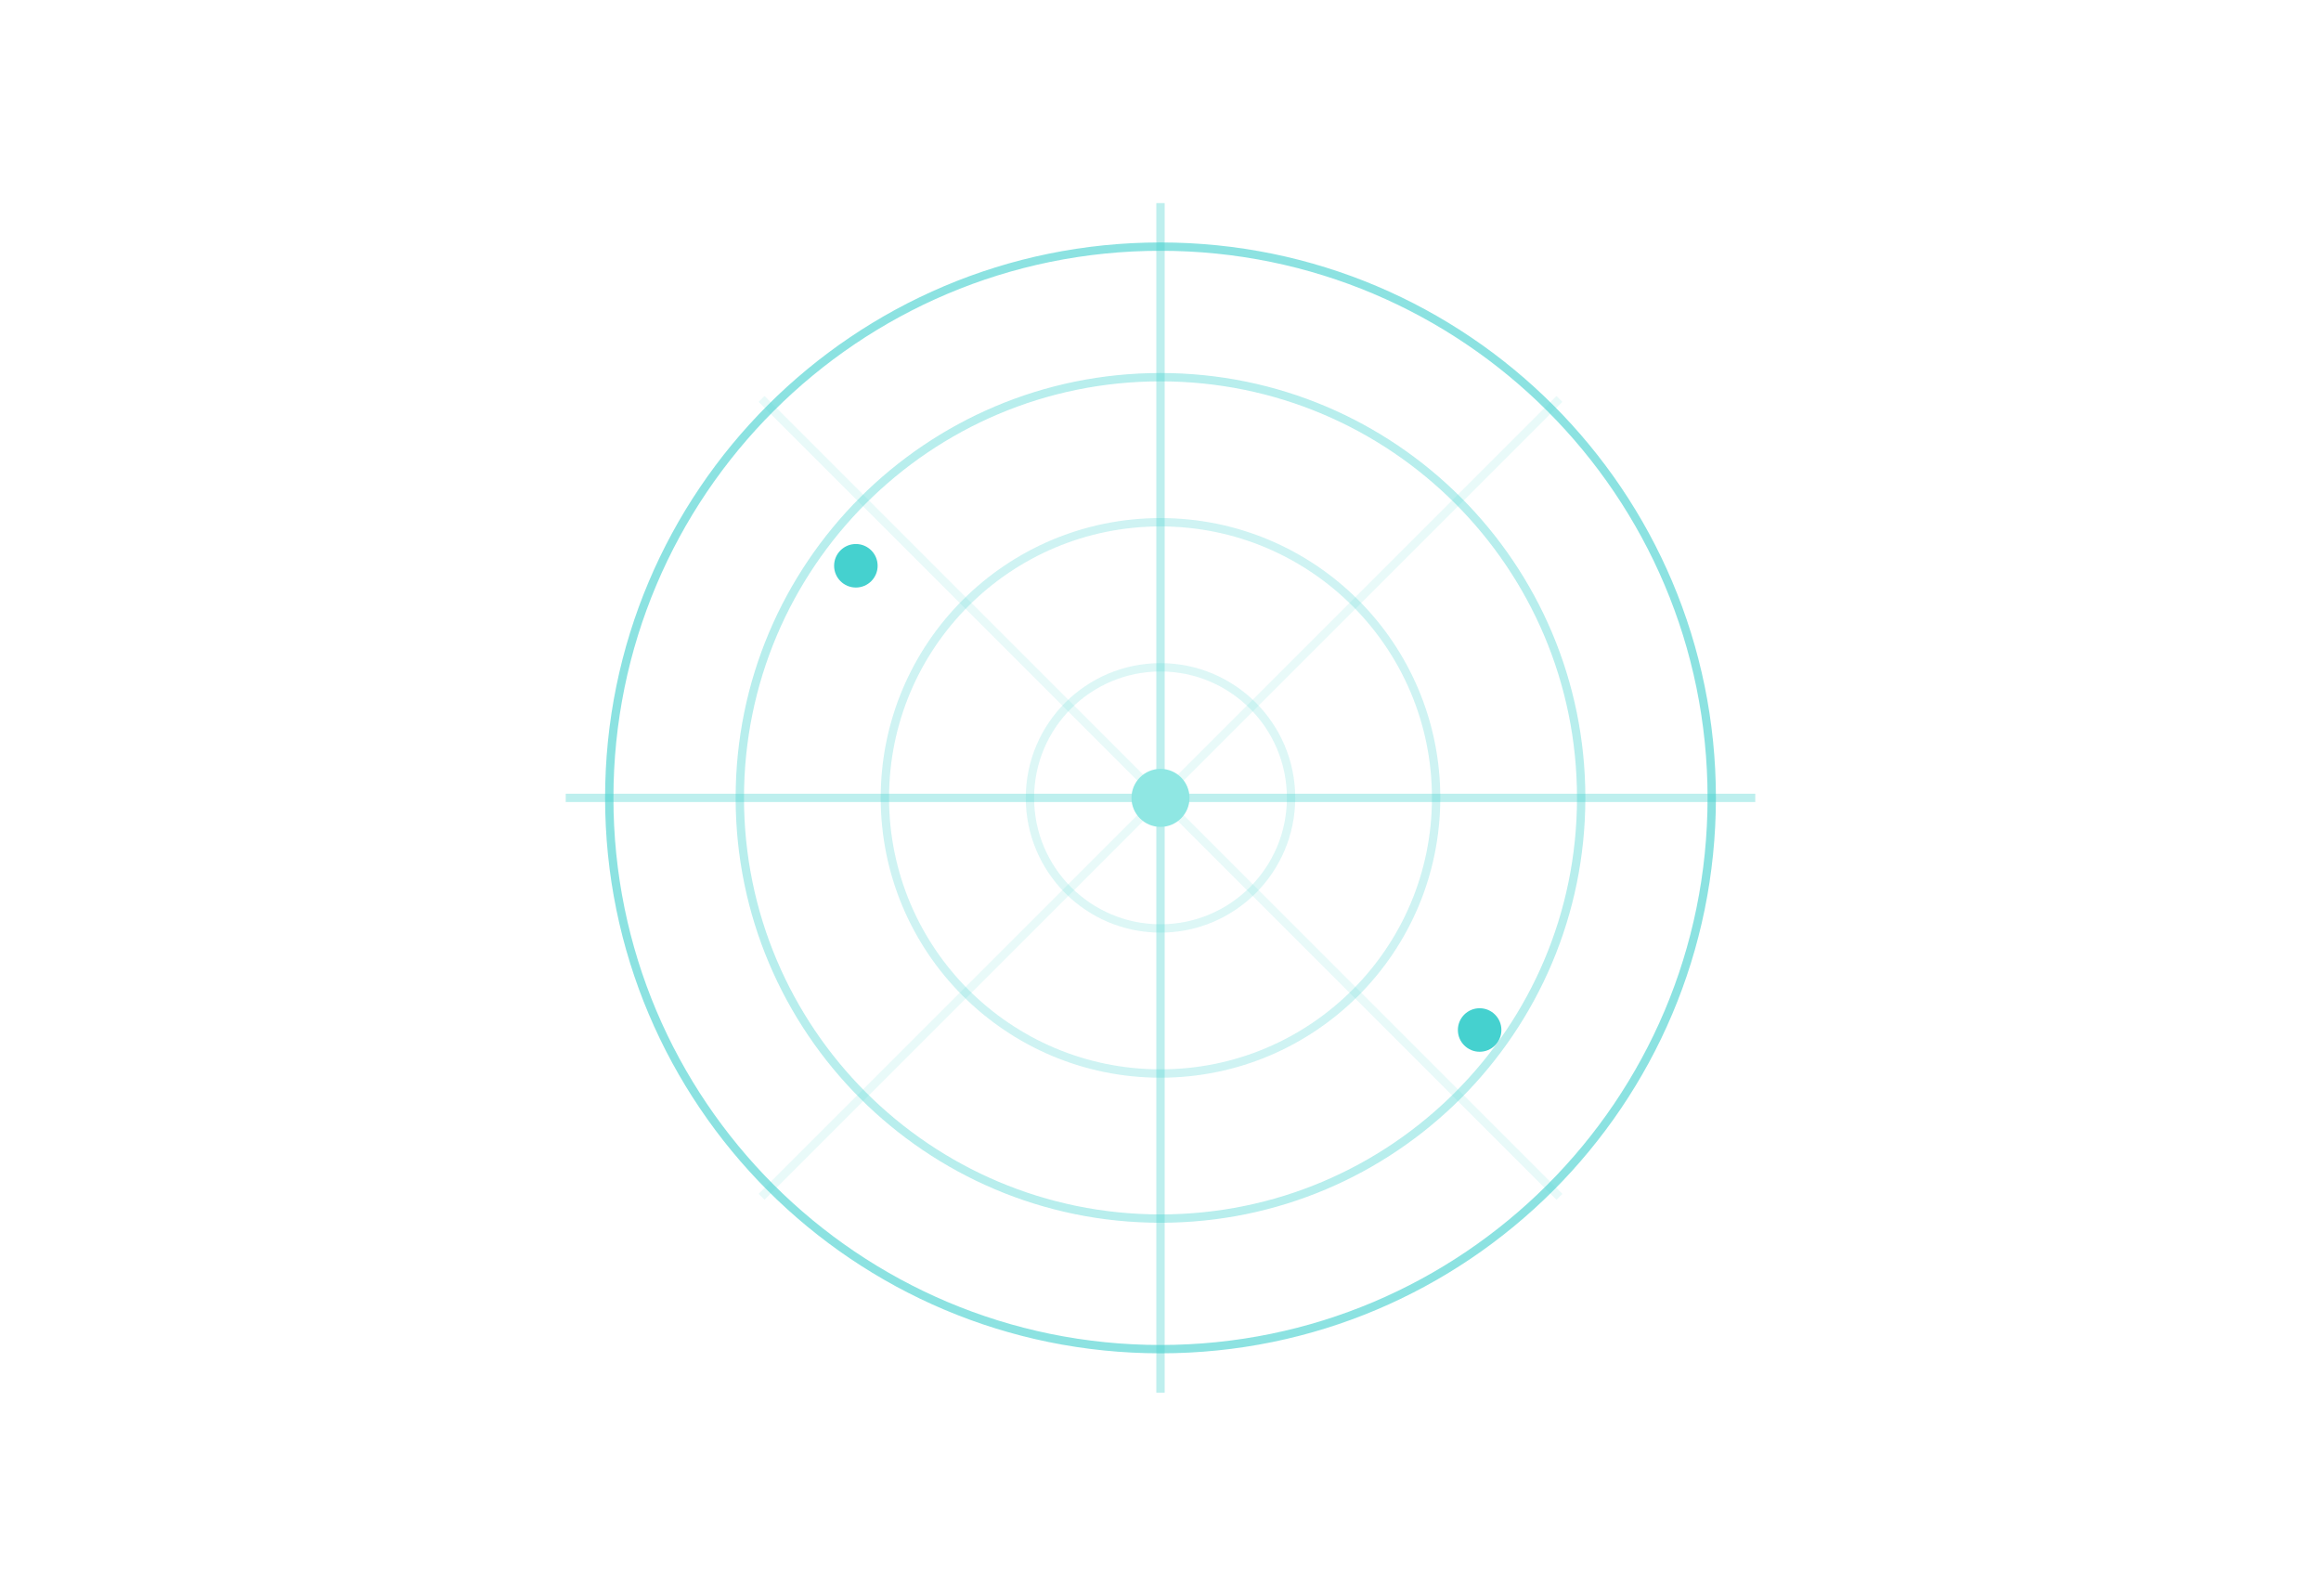
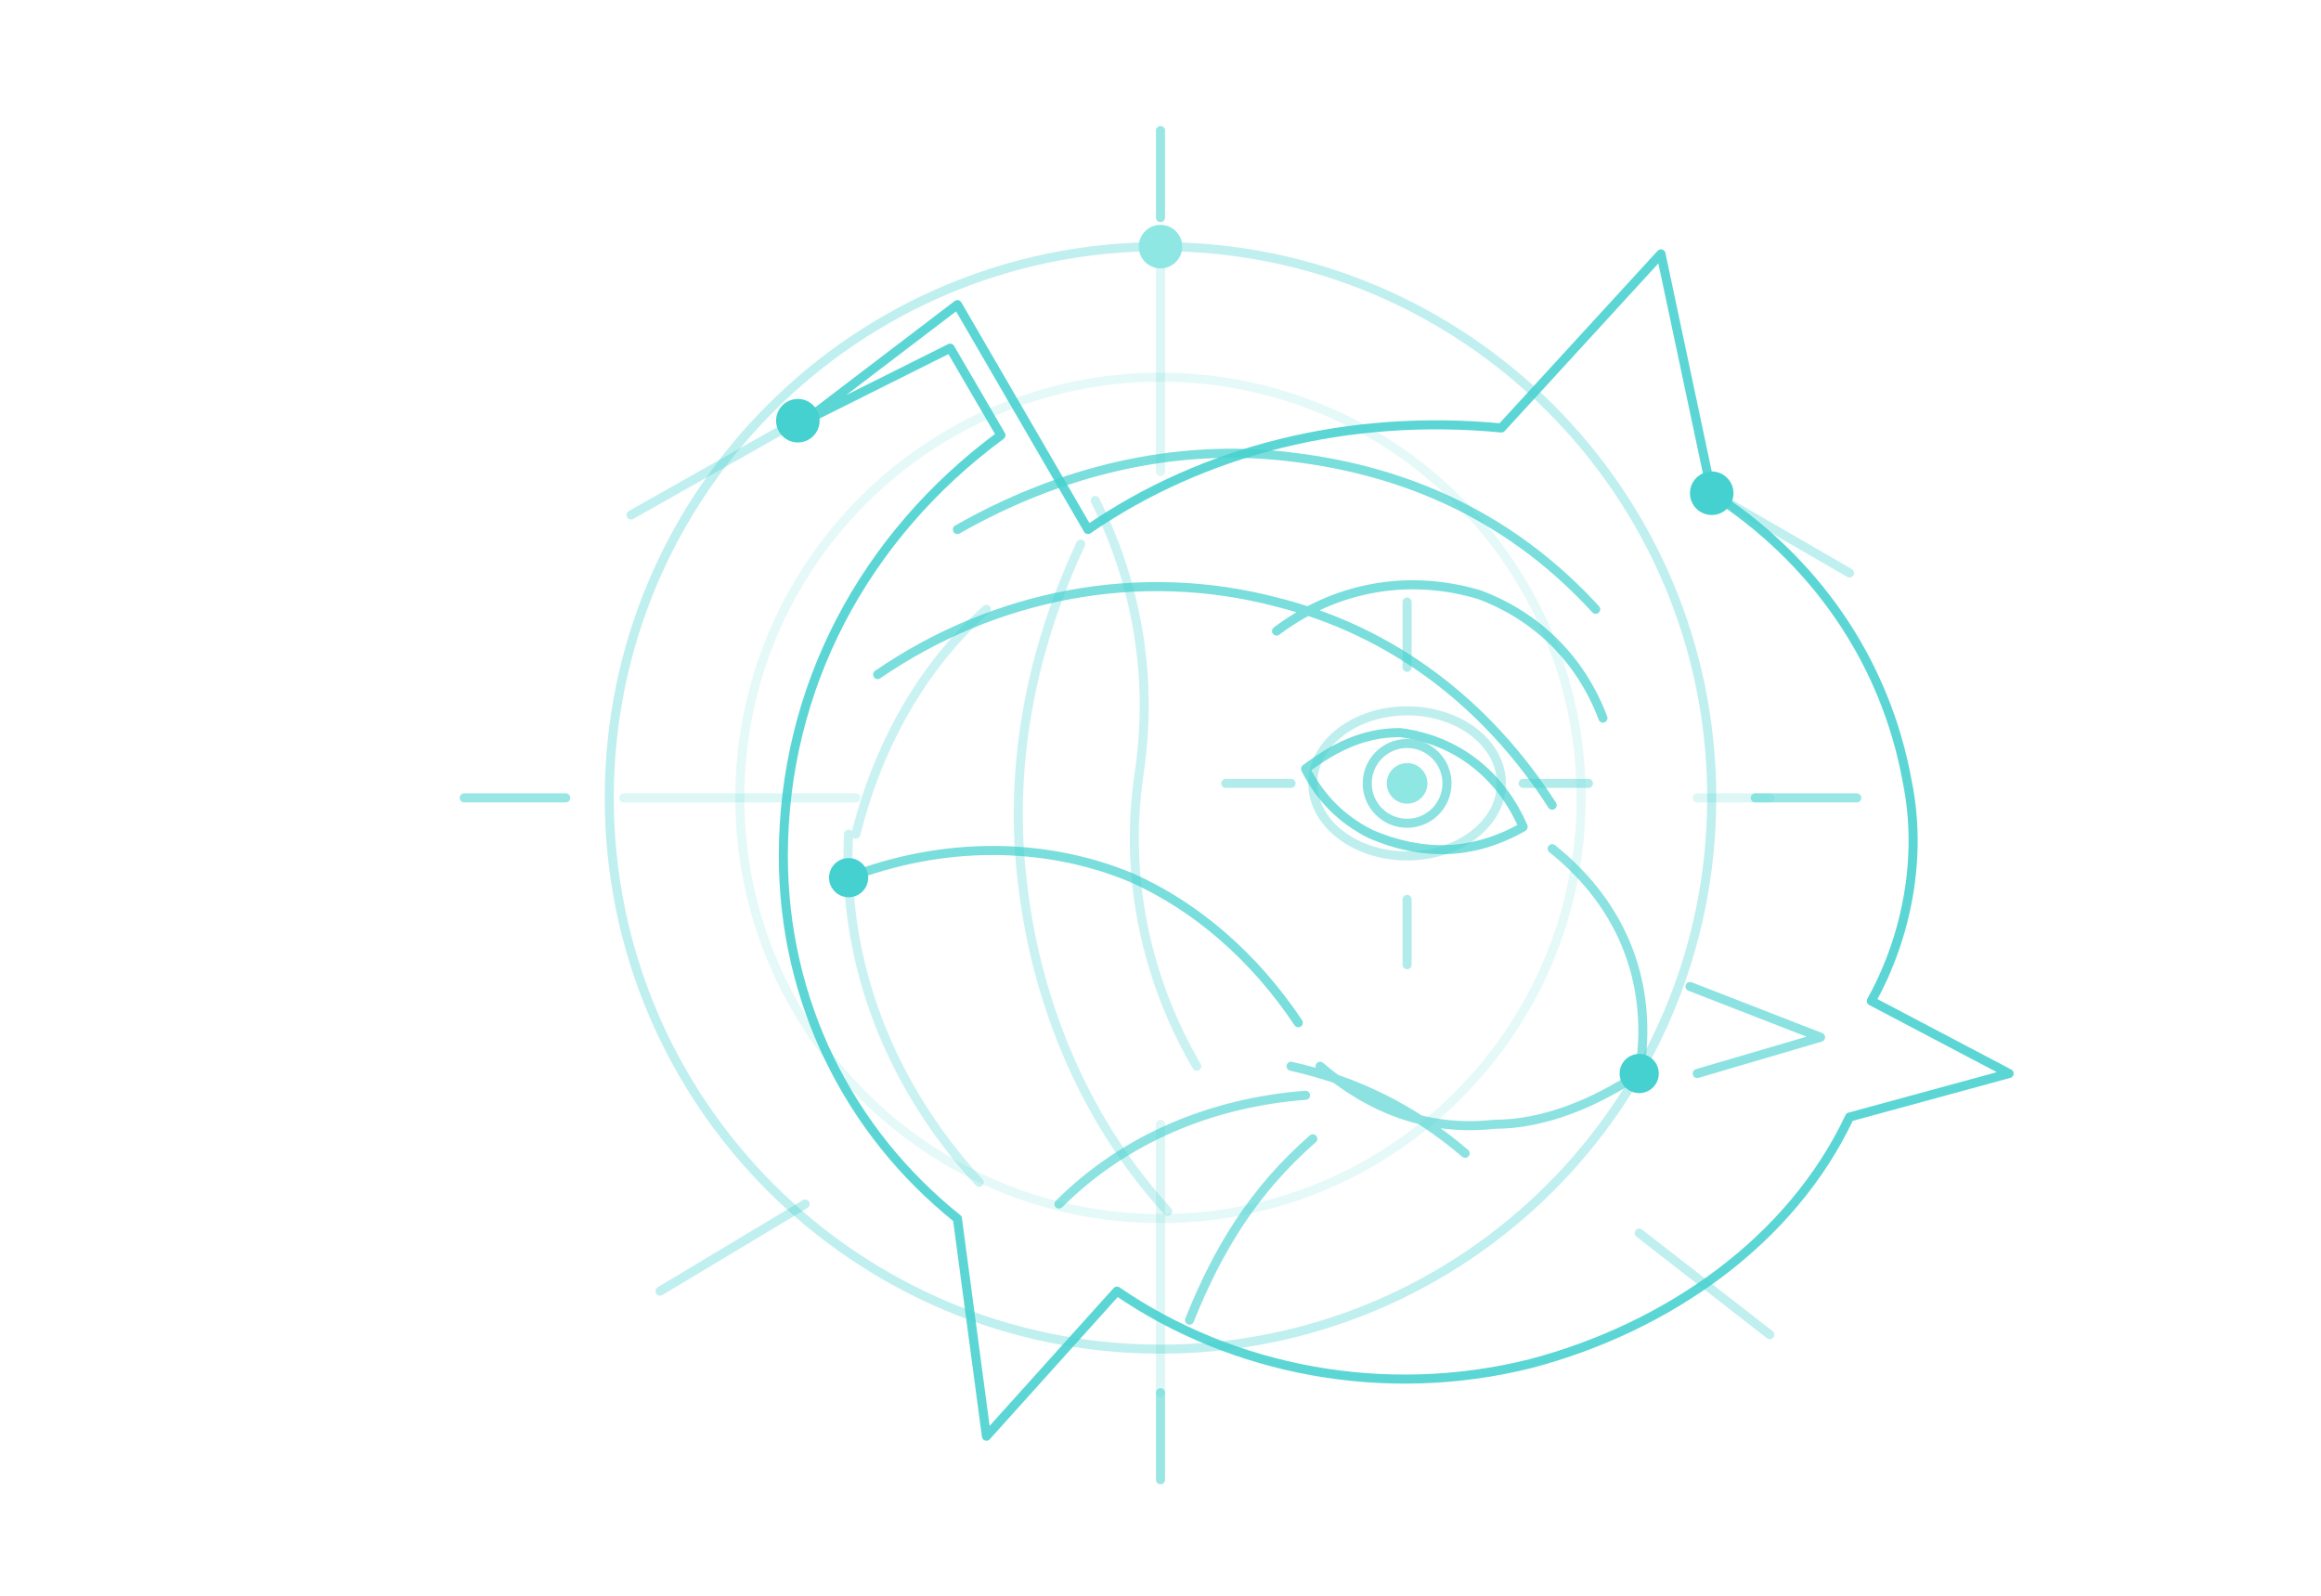
<svg xmlns="http://www.w3.org/2000/svg" viewBox="0 0 320 220" fill="none">
-   <g stroke="#45d1cf" stroke-width="1.15">
-     <circle cx="160" cy="110" r="76" opacity=".62" />
-     <circle cx="160" cy="110" r="58" opacity=".38" />
-     <circle cx="160" cy="110" r="38" opacity=".26" />
-     <circle cx="160" cy="110" r="18" opacity=".18" />
-     <path d="M160 28v164M78 110h164" opacity=".35" />
-     <path d="M105 55 215 165M215 55 105 165" opacity=".12" />
-     <circle cx="160" cy="110" r="4" fill="#8fe7e3" stroke="none" />
-     <circle cx="118" cy="78" r="3" fill="#45d1cf" stroke="none" />
-     <circle cx="204" cy="142" r="3" fill="#45d1cf" stroke="none" />
+   <g stroke="#45d1cf" stroke-width="1.25" stroke-linecap="round" stroke-linejoin="round">
+     <circle cx="160" cy="110" r="76" opacity=".34" />
+     <circle cx="160" cy="110" r="58" opacity=".14" />
+     <path d="M160 30v-12M242 110h14M160 192v12M78 110H64" opacity=".55" />
+     <path d="M111 58 132 42l18 31c16-11 36-16 57-14l22-24 7 33c14 9 24 23 27 40 2 10 0 21-5 30l19 10-22 6c-8 17-25 29-44 34-20 5-41 1-57-10l-18 20-4-30c-15-12-24-30-24-50 0-23 11-44 30-58l-7-12Z" opacity=".88" />
+     <path d="M132 73c14-8 30-12 46-10 17 2 31 9 42 21M121 93c16-11 36-15 55-10 16 4 29 14 38 28M117 121c13-5 27-5 39 0 9 4 17 11 23 20M176 87c8-6 18-8 28-5 8 3 14 9 17 17M193 101c8 1 14 6 17 13-7 4-14 4-21 1-4-2-7-5-9-9 4-3 8-5 13-5Z" opacity=".72" />
+     <path d="M214 117c10 8 14 19 12 31M226 148c-6 4-13 7-20 7-9 1-17-2-24-8M233 136l18 7-17 5M178 147c9 2 17 6 24 12M180 151c-13 1-25 6-34 15M181 157c-8 7-13 15-17 25" opacity=".62" />
+     <path d="M149 75c-7 15-10 31-8 47 2 17 9 33 20 45M136 84c-9 8-15 19-18 31M117 115c-1 18 6 35 18 48M151 69c6 12 8 25 6 38M157 107c-2 14 1 28 8 40" opacity=".28" />
+     <ellipse cx="194" cy="108" rx="13" ry="10" opacity=".35" />
+     <circle cx="194" cy="108" r="5.5" opacity=".62" />
+     <circle cx="194" cy="108" r="2.8" fill="#8fe7e3" stroke="none" />
+     <path d="M194 92v-9M210 108h9M194 124v9M178 108h-9" opacity=".42" />
+     <path d="M160 34v31M86 110h32M234 110h10M160 155v37" opacity=".18" />
+     <path d="M110 58 87 71M236 68l19 11M111 166 91 178M226 170l18 14" opacity=".34" />
+     <circle cx="110" cy="58" r="3" fill="#45d1cf" stroke="none" />
+     <circle cx="236" cy="68" r="3" fill="#45d1cf" stroke="none" />
+     <circle cx="117" cy="121" r="2.7" fill="#45d1cf" stroke="none" />
+     <circle cx="226" cy="148" r="2.7" fill="#45d1cf" stroke="none" />
+     <circle cx="160" cy="34" r="3" fill="#8fe7e3" stroke="none" />
  </g>
</svg>
